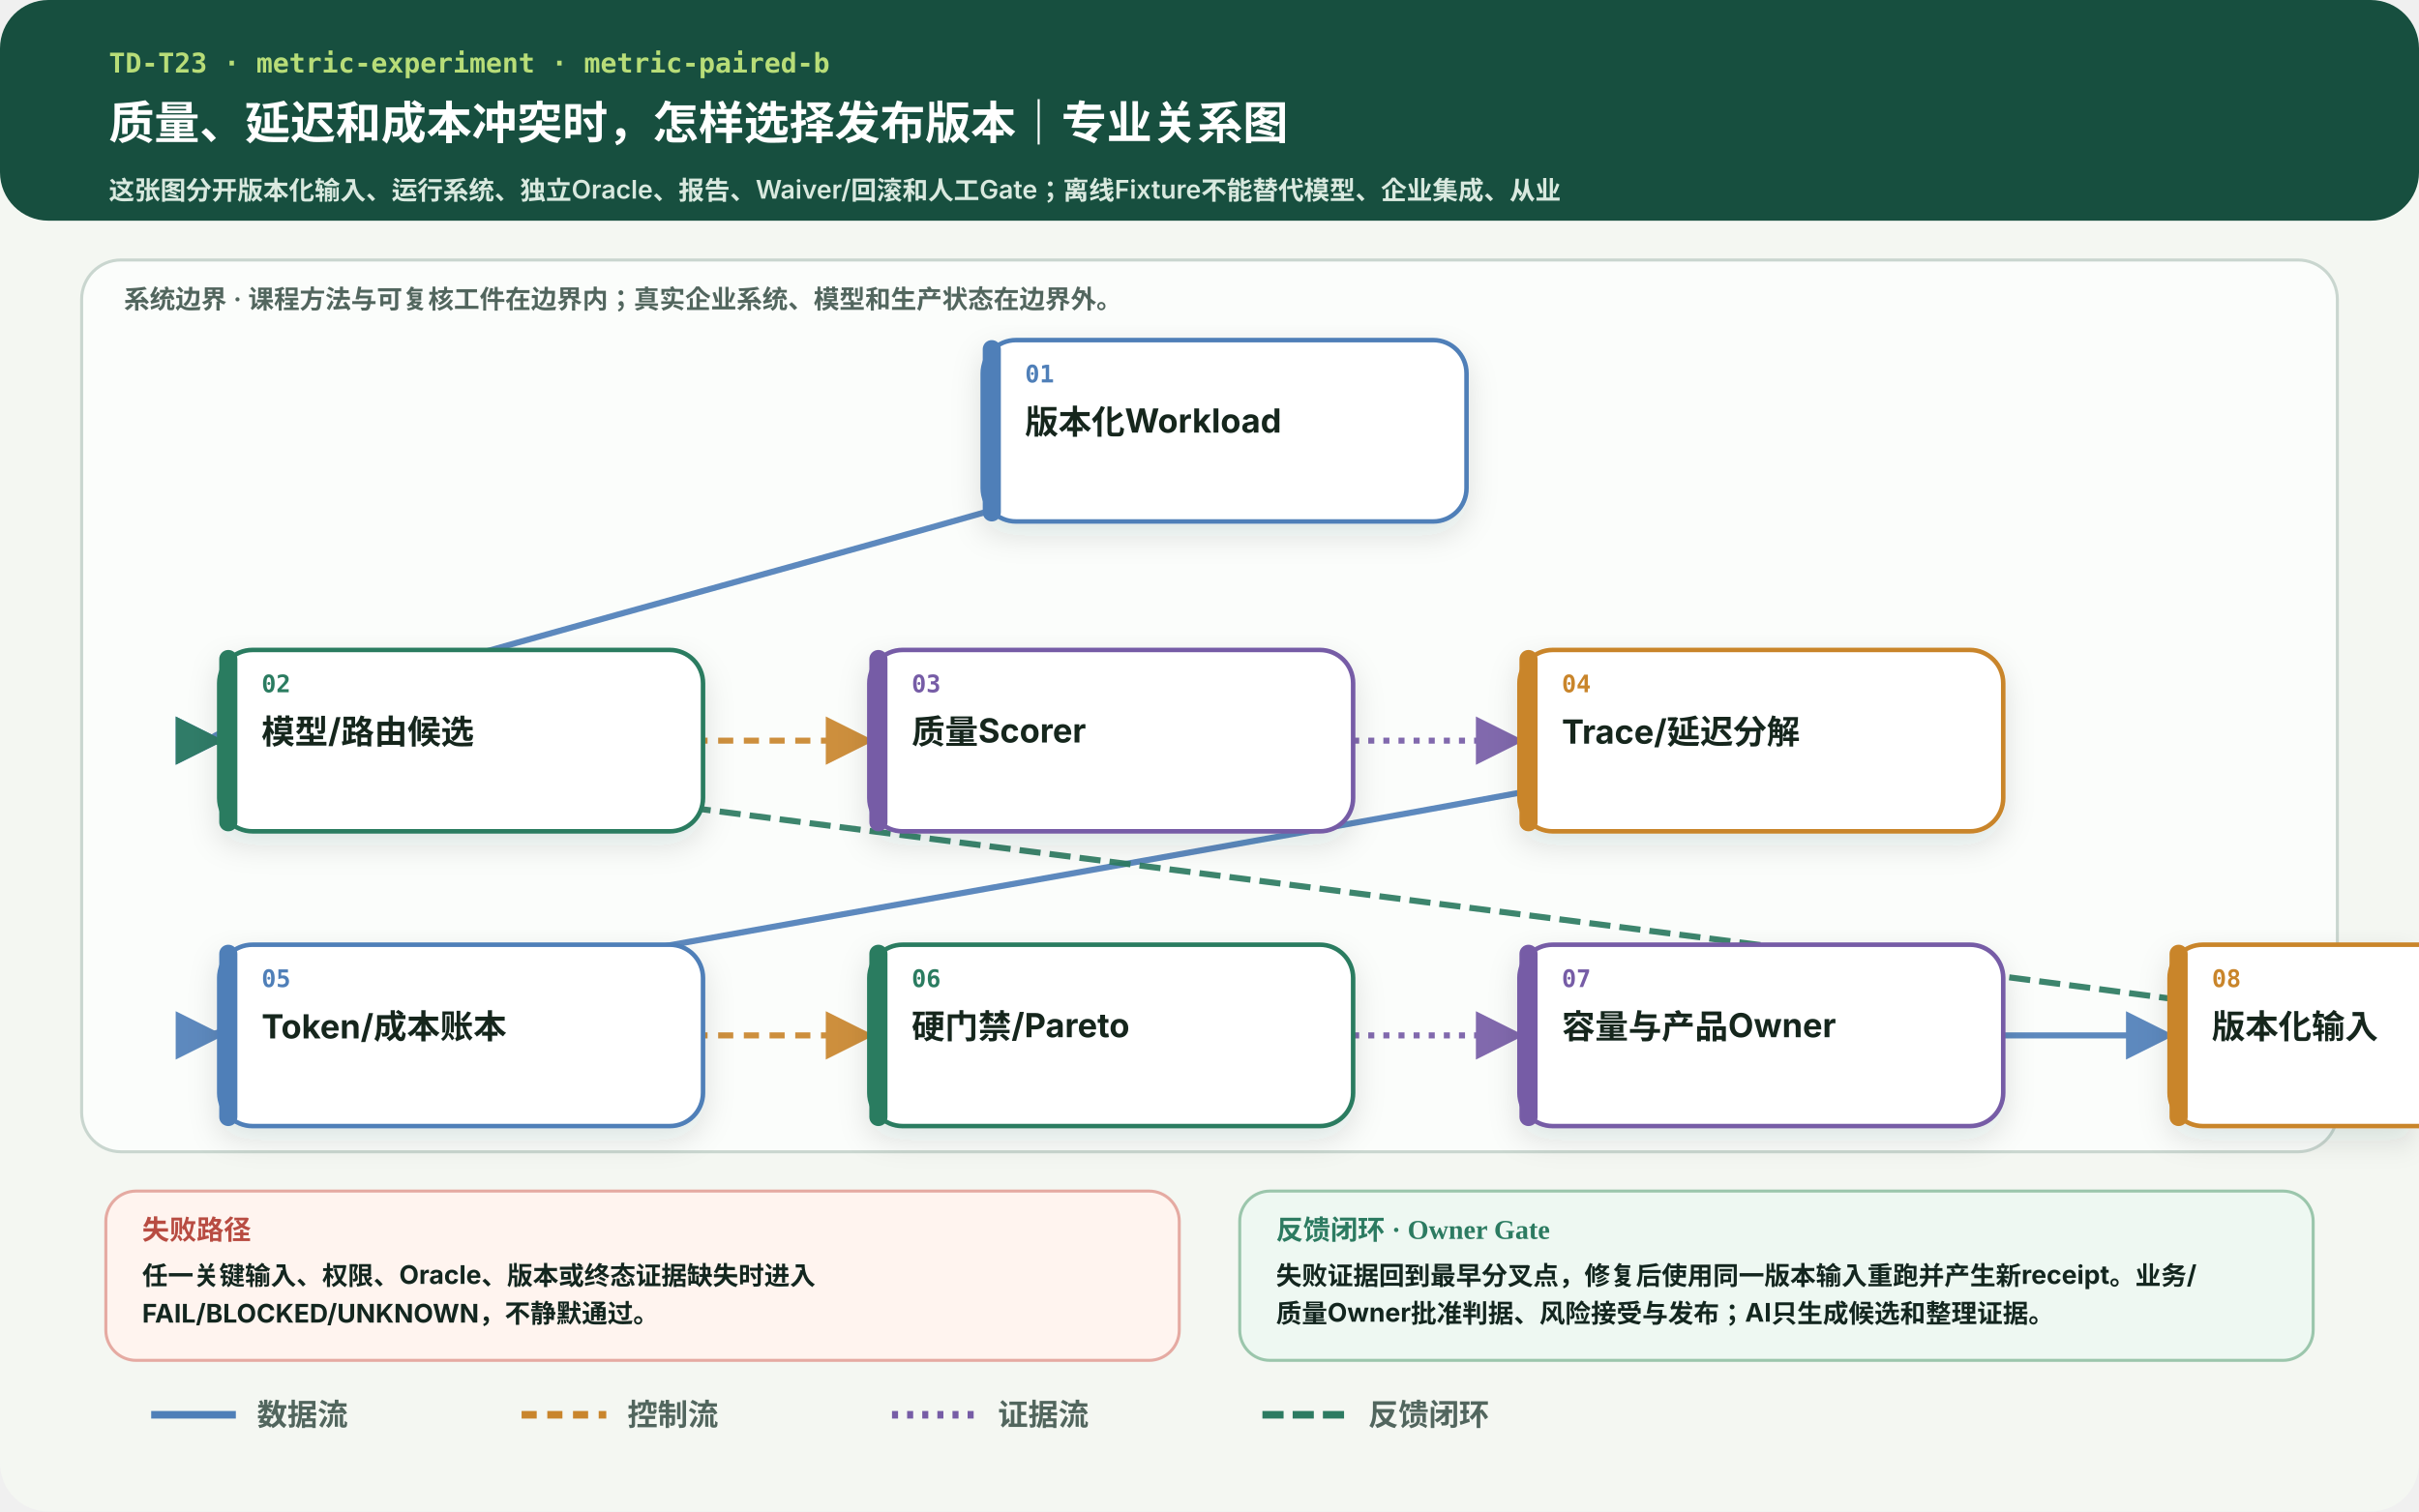
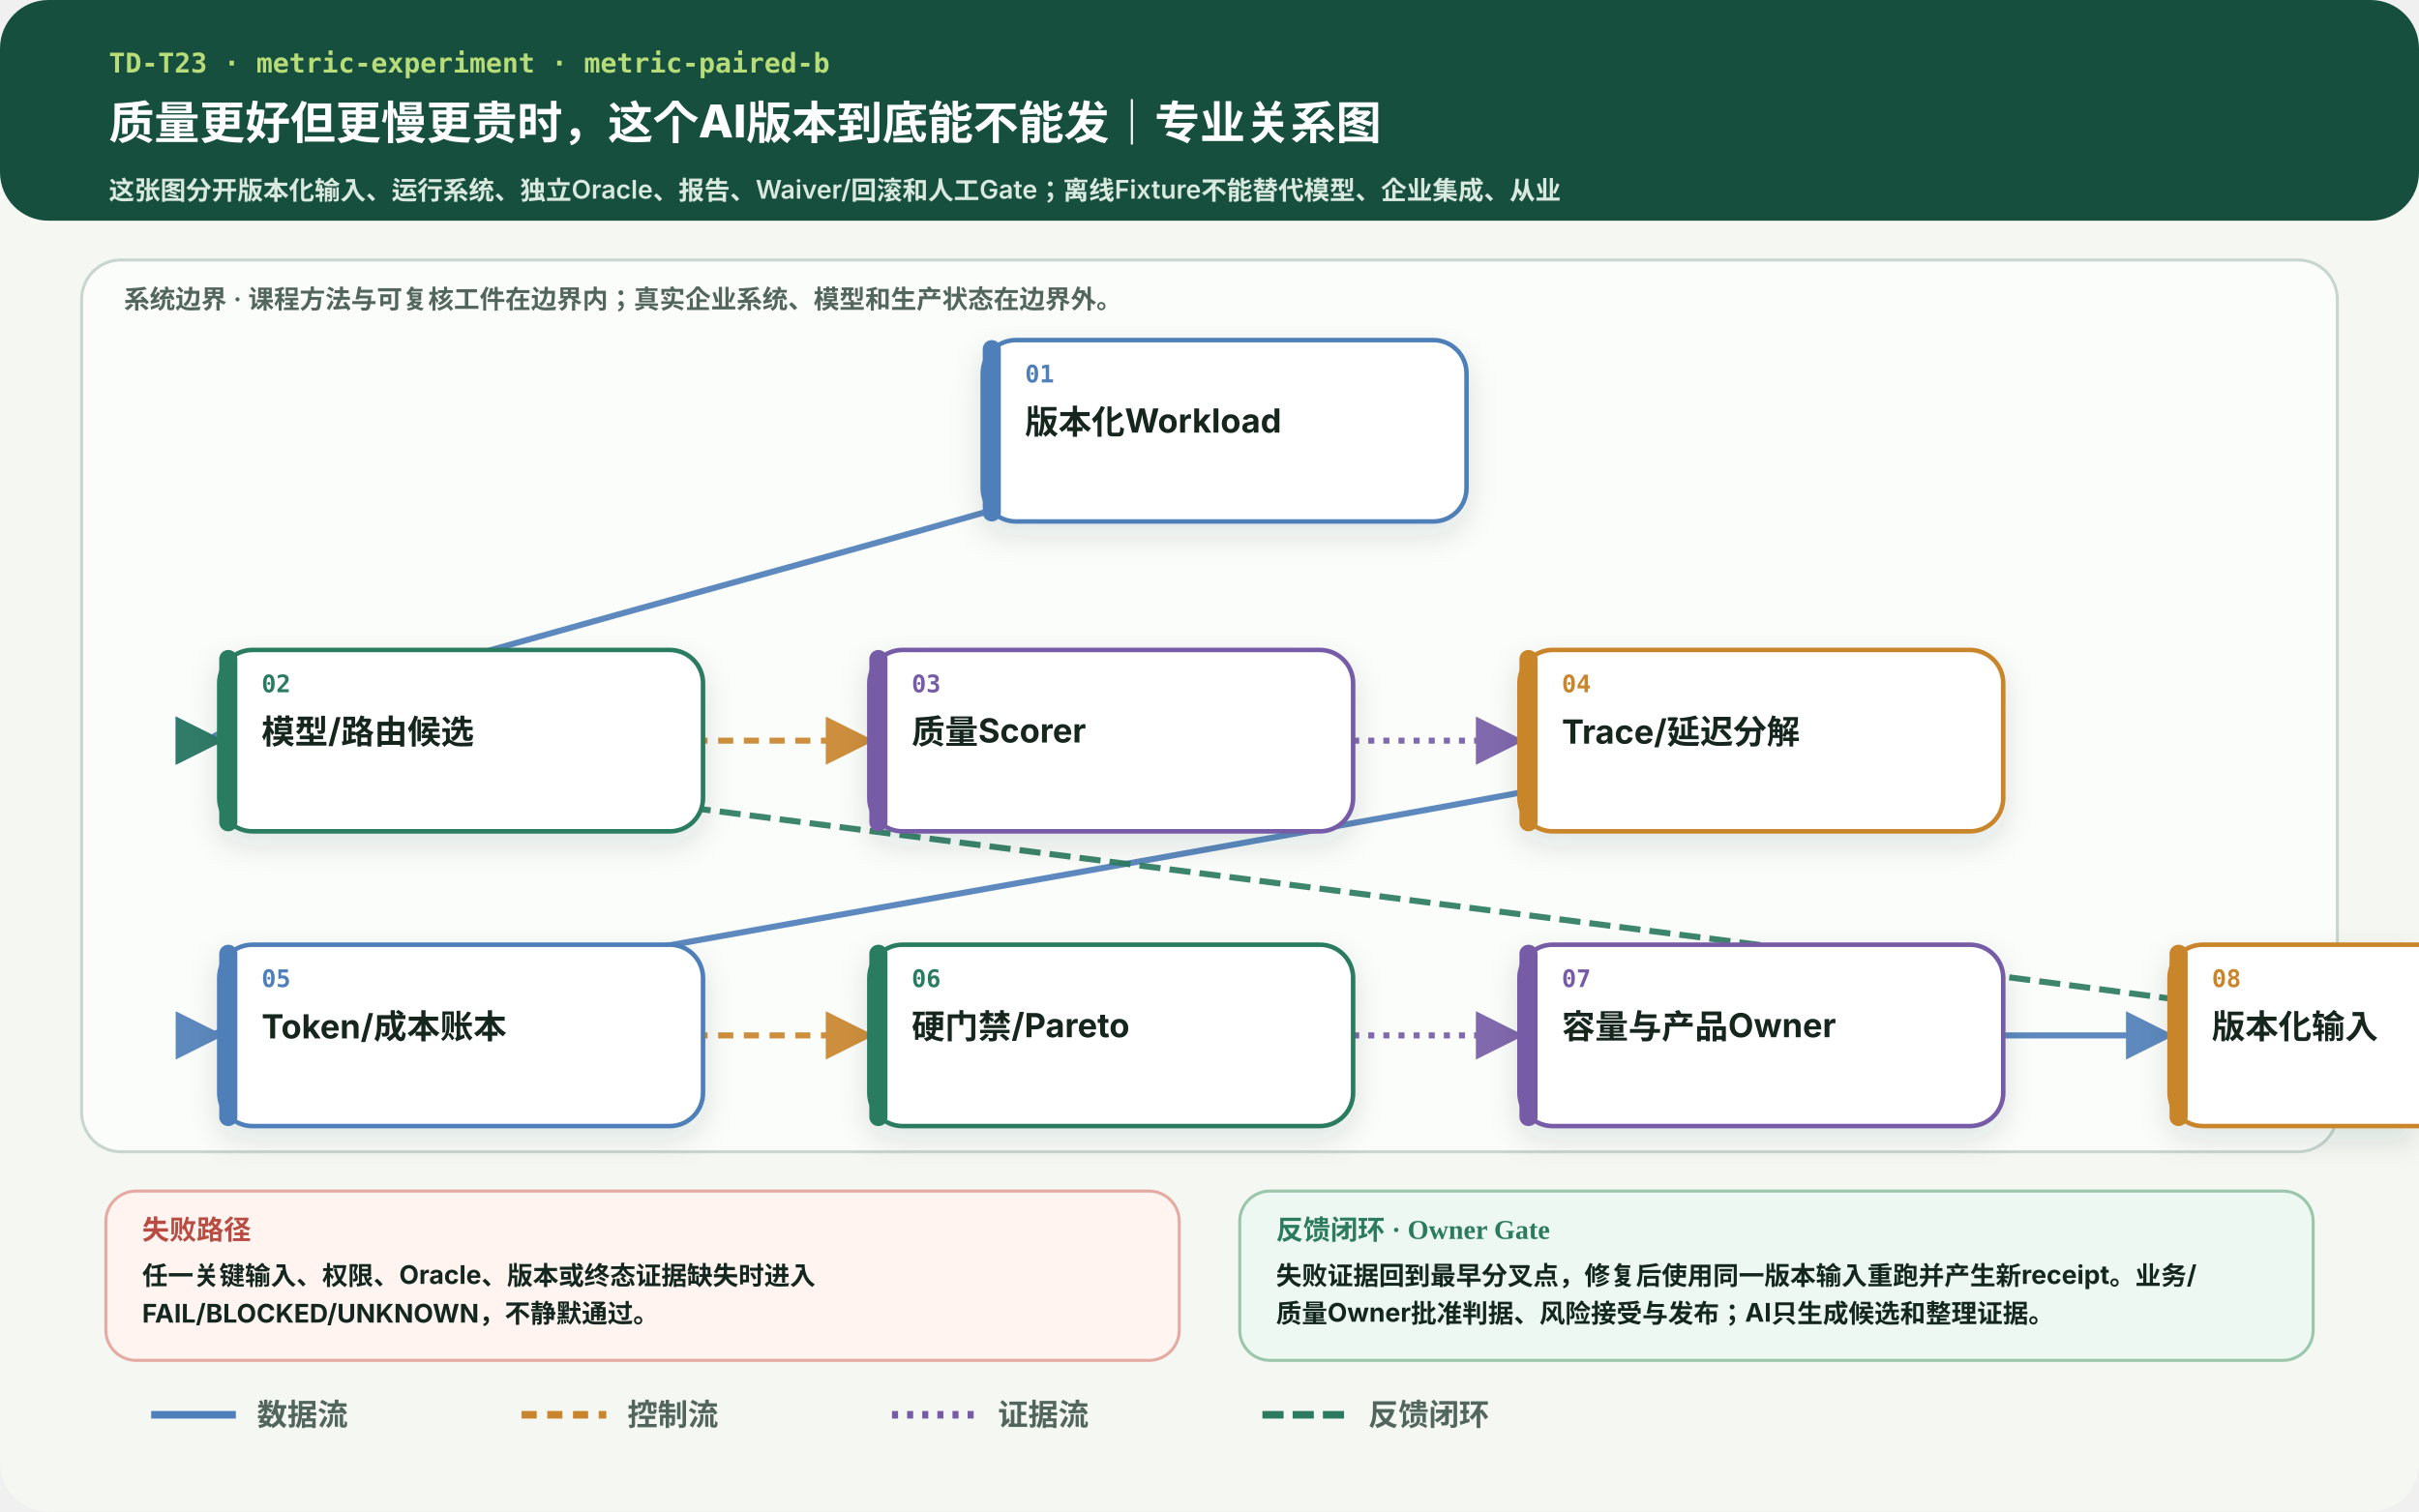
<svg xmlns="http://www.w3.org/2000/svg" role="img" aria-labelledby="title desc" viewBox="0 0 1600 1000" width="1600" height="1000">
  <defs>
    <filter id="shadow" x="-15%" y="-15%" width="130%" height="140%">
      <feDropShadow dx="0" dy="8" stdDeviation="10" flood-color="#173f32" flood-opacity="0.12" />
    </filter>
    <marker id="arrow-data" viewBox="0 0 10 10" refX="9" refY="5" markerWidth="8" markerHeight="8" orient="auto-start-reverse">
      <path d="M 0 0 L 10 5 L 0 10 z" fill="#4f7fb8" />
    </marker>
    <marker id="arrow-control" viewBox="0 0 10 10" refX="9" refY="5" markerWidth="8" markerHeight="8" orient="auto-start-reverse">
      <path d="M 0 0 L 10 5 L 0 10 z" fill="#c9852c" />
    </marker>
    <marker id="arrow-evidence" viewBox="0 0 10 10" refX="9" refY="5" markerWidth="8" markerHeight="8" orient="auto-start-reverse">
      <path d="M 0 0 L 10 5 L 0 10 z" fill="#765ca6" />
    </marker>
    <marker id="arrow-feedback" viewBox="0 0 10 10" refX="9" refY="5" markerWidth="8" markerHeight="8" orient="auto-start-reverse">
      <path d="M 0 0 L 10 5 L 0 10 z" fill="#2c7b61" />
    </marker>
  </defs>
  <rect width="1600" height="1000" rx="32" fill="#f4f7f2" />
  <rect x="0" y="0" width="1600" height="146" rx="32" fill="#174f3f" />
  <text x="72" y="48" font-family="ui-monospace,SFMono-Regular,Menlo,monospace" font-size="18" font-weight="800" fill="#b8dd78">TD-T23 · metric-experiment · metric-paired-b</text>
-   <text x="72" y="92" text-anchor="start" font-family="-apple-system,BlinkMacSystemFont,'Segoe UI','PingFang SC',sans-serif" font-size="30" font-weight="800" fill="#ffffff">质量、延迟和成本冲突时，怎样选择发布版本｜专业关系图</text>
+   <text x="72" y="92" text-anchor="start" font-family="-apple-system,BlinkMacSystemFont,'Segoe UI','PingFang SC',sans-serif" font-size="30" font-weight="800" fill="#ffffff">质量更好但更慢更贵时，这个AI版本到底能不能发｜专业关系图</text>
  <text x="72" y="132" text-anchor="start" font-family="-apple-system,BlinkMacSystemFont,'Segoe UI','PingFang SC',sans-serif" font-size="17" font-weight="600" fill="#d9e9df">这张图分开版本化输入、运行系统、独立Oracle、报告、Waiver/回滚和人工Gate；离线Fixture不能替代模型、企业集成、从业</text>
  <rect x="54" y="172" width="1492" height="590" rx="26" fill="#fbfdfb" stroke="#c9d6cf" stroke-width="2" />
  <text x="82" y="204" font-size="17" font-weight="800" fill="#52665e">系统边界 · 课程方法与可复核工件在边界内；真实企业系统、模型和生产状态在边界外。</text>
  <path d="M 810 285 C 885 285, 70 490, 145 490" fill="none" stroke="#4f7fb8" stroke-width="4" stroke-dasharray="" marker-end="url(#arrow-data)" opacity="0.92" />
  <path d="M 305 490 C 380 490, 500 490, 575 490" fill="none" stroke="#c9852c" stroke-width="4" stroke-dasharray="10 7" marker-end="url(#arrow-control)" opacity="0.92" />
  <path d="M 735 490 C 810 490, 930 490, 1005 490" fill="none" stroke="#765ca6" stroke-width="4" stroke-dasharray="4 6" marker-end="url(#arrow-evidence)" opacity="0.92" />
  <path d="M 1165 490 C 1240 490, 70 685, 145 685" fill="none" stroke="#4f7fb8" stroke-width="4" stroke-dasharray="" marker-end="url(#arrow-data)" opacity="0.92" />
  <path d="M 305 685 C 380 685, 500 685, 575 685" fill="none" stroke="#c9852c" stroke-width="4" stroke-dasharray="10 7" marker-end="url(#arrow-control)" opacity="0.92" />
  <path d="M 735 685 C 810 685, 930 685, 1005 685" fill="none" stroke="#765ca6" stroke-width="4" stroke-dasharray="4 6" marker-end="url(#arrow-evidence)" opacity="0.92" />
  <path d="M 1165 685 C 1240 685, 1360 685, 1435 685" fill="none" stroke="#4f7fb8" stroke-width="4" stroke-dasharray="" marker-end="url(#arrow-data)" opacity="0.92" />
  <path d="M 1595 685 C 1670 685, 70 490, 145 490" fill="none" stroke="#2c7b61" stroke-width="4" stroke-dasharray="14 6" marker-end="url(#arrow-feedback)" opacity="0.92" />
  <g filter="url(#shadow)">
    <rect x="650" y="225" width="320" height="120" rx="22" fill="#ffffff" stroke="#4f7fb8" stroke-width="3" />
    <rect x="650" y="225" width="12" height="120" rx="6" fill="#4f7fb8" />
    <text x="678" y="253" font-family="ui-monospace,SFMono-Regular,Menlo,monospace" font-size="16" font-weight="800" fill="#4f7fb8">01</text>
    <text x="678" y="287" text-anchor="start" font-family="-apple-system,BlinkMacSystemFont,'Segoe UI','PingFang SC',sans-serif" font-size="22" font-weight="700" fill="#13261f">版本化Workload</text>
  </g>
  <g filter="url(#shadow)">
    <rect x="145" y="430" width="320" height="120" rx="22" fill="#ffffff" stroke="#2c7b61" stroke-width="3" />
    <rect x="145" y="430" width="12" height="120" rx="6" fill="#2c7b61" />
    <text x="173" y="458" font-family="ui-monospace,SFMono-Regular,Menlo,monospace" font-size="16" font-weight="800" fill="#2c7b61">02</text>
    <text x="173" y="492" text-anchor="start" font-family="-apple-system,BlinkMacSystemFont,'Segoe UI','PingFang SC',sans-serif" font-size="22" font-weight="700" fill="#13261f">模型/路由候选</text>
  </g>
  <g filter="url(#shadow)">
    <rect x="575" y="430" width="320" height="120" rx="22" fill="#ffffff" stroke="#765ca6" stroke-width="3" />
    <rect x="575" y="430" width="12" height="120" rx="6" fill="#765ca6" />
    <text x="603" y="458" font-family="ui-monospace,SFMono-Regular,Menlo,monospace" font-size="16" font-weight="800" fill="#765ca6">03</text>
    <text x="603" y="492" text-anchor="start" font-family="-apple-system,BlinkMacSystemFont,'Segoe UI','PingFang SC',sans-serif" font-size="22" font-weight="700" fill="#13261f">质量Scorer</text>
  </g>
  <g filter="url(#shadow)">
    <rect x="1005" y="430" width="320" height="120" rx="22" fill="#ffffff" stroke="#c9852c" stroke-width="3" />
    <rect x="1005" y="430" width="12" height="120" rx="6" fill="#c9852c" />
    <text x="1033" y="458" font-family="ui-monospace,SFMono-Regular,Menlo,monospace" font-size="16" font-weight="800" fill="#c9852c">04</text>
    <text x="1033" y="492" text-anchor="start" font-family="-apple-system,BlinkMacSystemFont,'Segoe UI','PingFang SC',sans-serif" font-size="22" font-weight="700" fill="#13261f">Trace/延迟分解</text>
  </g>
  <g filter="url(#shadow)">
    <rect x="145" y="625" width="320" height="120" rx="22" fill="#ffffff" stroke="#4f7fb8" stroke-width="3" />
    <rect x="145" y="625" width="12" height="120" rx="6" fill="#4f7fb8" />
    <text x="173" y="653" font-family="ui-monospace,SFMono-Regular,Menlo,monospace" font-size="16" font-weight="800" fill="#4f7fb8">05</text>
    <text x="173" y="687" text-anchor="start" font-family="-apple-system,BlinkMacSystemFont,'Segoe UI','PingFang SC',sans-serif" font-size="22" font-weight="700" fill="#13261f">Token/成本账本</text>
  </g>
  <g filter="url(#shadow)">
    <rect x="575" y="625" width="320" height="120" rx="22" fill="#ffffff" stroke="#2c7b61" stroke-width="3" />
    <rect x="575" y="625" width="12" height="120" rx="6" fill="#2c7b61" />
    <text x="603" y="653" font-family="ui-monospace,SFMono-Regular,Menlo,monospace" font-size="16" font-weight="800" fill="#2c7b61">06</text>
    <text x="603" y="687" text-anchor="start" font-family="-apple-system,BlinkMacSystemFont,'Segoe UI','PingFang SC',sans-serif" font-size="22" font-weight="700" fill="#13261f">硬门禁/Pareto</text>
  </g>
  <g filter="url(#shadow)">
    <rect x="1005" y="625" width="320" height="120" rx="22" fill="#ffffff" stroke="#765ca6" stroke-width="3" />
    <rect x="1005" y="625" width="12" height="120" rx="6" fill="#765ca6" />
    <text x="1033" y="653" font-family="ui-monospace,SFMono-Regular,Menlo,monospace" font-size="16" font-weight="800" fill="#765ca6">07</text>
    <text x="1033" y="687" text-anchor="start" font-family="-apple-system,BlinkMacSystemFont,'Segoe UI','PingFang SC',sans-serif" font-size="22" font-weight="700" fill="#13261f">容量与产品Owner</text>
  </g>
  <g filter="url(#shadow)">
    <rect x="1435" y="625" width="320" height="120" rx="22" fill="#ffffff" stroke="#c9852c" stroke-width="3" />
    <rect x="1435" y="625" width="12" height="120" rx="6" fill="#c9852c" />
    <text x="1463" y="653" font-family="ui-monospace,SFMono-Regular,Menlo,monospace" font-size="16" font-weight="800" fill="#c9852c">08</text>
    <text x="1463" y="687" text-anchor="start" font-family="-apple-system,BlinkMacSystemFont,'Segoe UI','PingFang SC',sans-serif" font-size="22" font-weight="700" fill="#13261f">版本化输入</text>
  </g>
  <g transform="translate(70 788)">
    <rect width="710" height="112" rx="20" fill="#fff4ef" stroke="#e5aaa2" stroke-width="2" />
    <text x="24" y="32" font-size="18" font-weight="900" fill="#b84c42">失败路径</text>
    <text x="24" y="62" text-anchor="start" font-family="-apple-system,BlinkMacSystemFont,'Segoe UI','PingFang SC',sans-serif" font-size="17" font-weight="650" fill="#13261f">任一关键输入、权限、Oracle、版本或终态证据缺失时进入</text>
    <text x="24" y="87" text-anchor="start" font-family="-apple-system,BlinkMacSystemFont,'Segoe UI','PingFang SC',sans-serif" font-size="17" font-weight="650" fill="#13261f">FAIL/BLOCKED/UNKNOWN，不静默通过。</text>
  </g>
  <g transform="translate(820 788)">
    <rect width="710" height="112" rx="20" fill="#eef8f2" stroke="#9bc6ac" stroke-width="2" />
    <text x="24" y="32" font-size="18" font-weight="900" fill="#2c7b61">反馈闭环 · Owner Gate</text>
    <text x="24" y="62" text-anchor="start" font-family="-apple-system,BlinkMacSystemFont,'Segoe UI','PingFang SC',sans-serif" font-size="17" font-weight="650" fill="#13261f">失败证据回到最早分叉点，修复后使用同一版本输入重跑并产生新receipt。业务/</text>
    <text x="24" y="87" text-anchor="start" font-family="-apple-system,BlinkMacSystemFont,'Segoe UI','PingFang SC',sans-serif" font-size="17" font-weight="650" fill="#13261f">质量Owner批准判据、风险接受与发布；AI只生成候选和整理证据。</text>
  </g>
  <g transform="translate(100 936)">
    <line x1="0" y1="0" x2="56" y2="0" stroke="#4f7fb8" stroke-width="5" stroke-dasharray="" />
    <text x="70" y="7" font-size="20" font-weight="700" fill="#52665e">数据流</text>
  </g>
  <g transform="translate(345 936)">
    <line x1="0" y1="0" x2="56" y2="0" stroke="#c9852c" stroke-width="5" stroke-dasharray="10 7" />
    <text x="70" y="7" font-size="20" font-weight="700" fill="#52665e">控制流</text>
  </g>
  <g transform="translate(590 936)">
    <line x1="0" y1="0" x2="56" y2="0" stroke="#765ca6" stroke-width="5" stroke-dasharray="4 6" />
    <text x="70" y="7" font-size="20" font-weight="700" fill="#52665e">证据流</text>
  </g>
  <g transform="translate(835 936)">
    <line x1="0" y1="0" x2="56" y2="0" stroke="#2c7b61" stroke-width="5" stroke-dasharray="14 6" />
    <text x="70" y="7" font-size="20" font-weight="700" fill="#52665e">反馈闭环</text>
  </g>
</svg>
